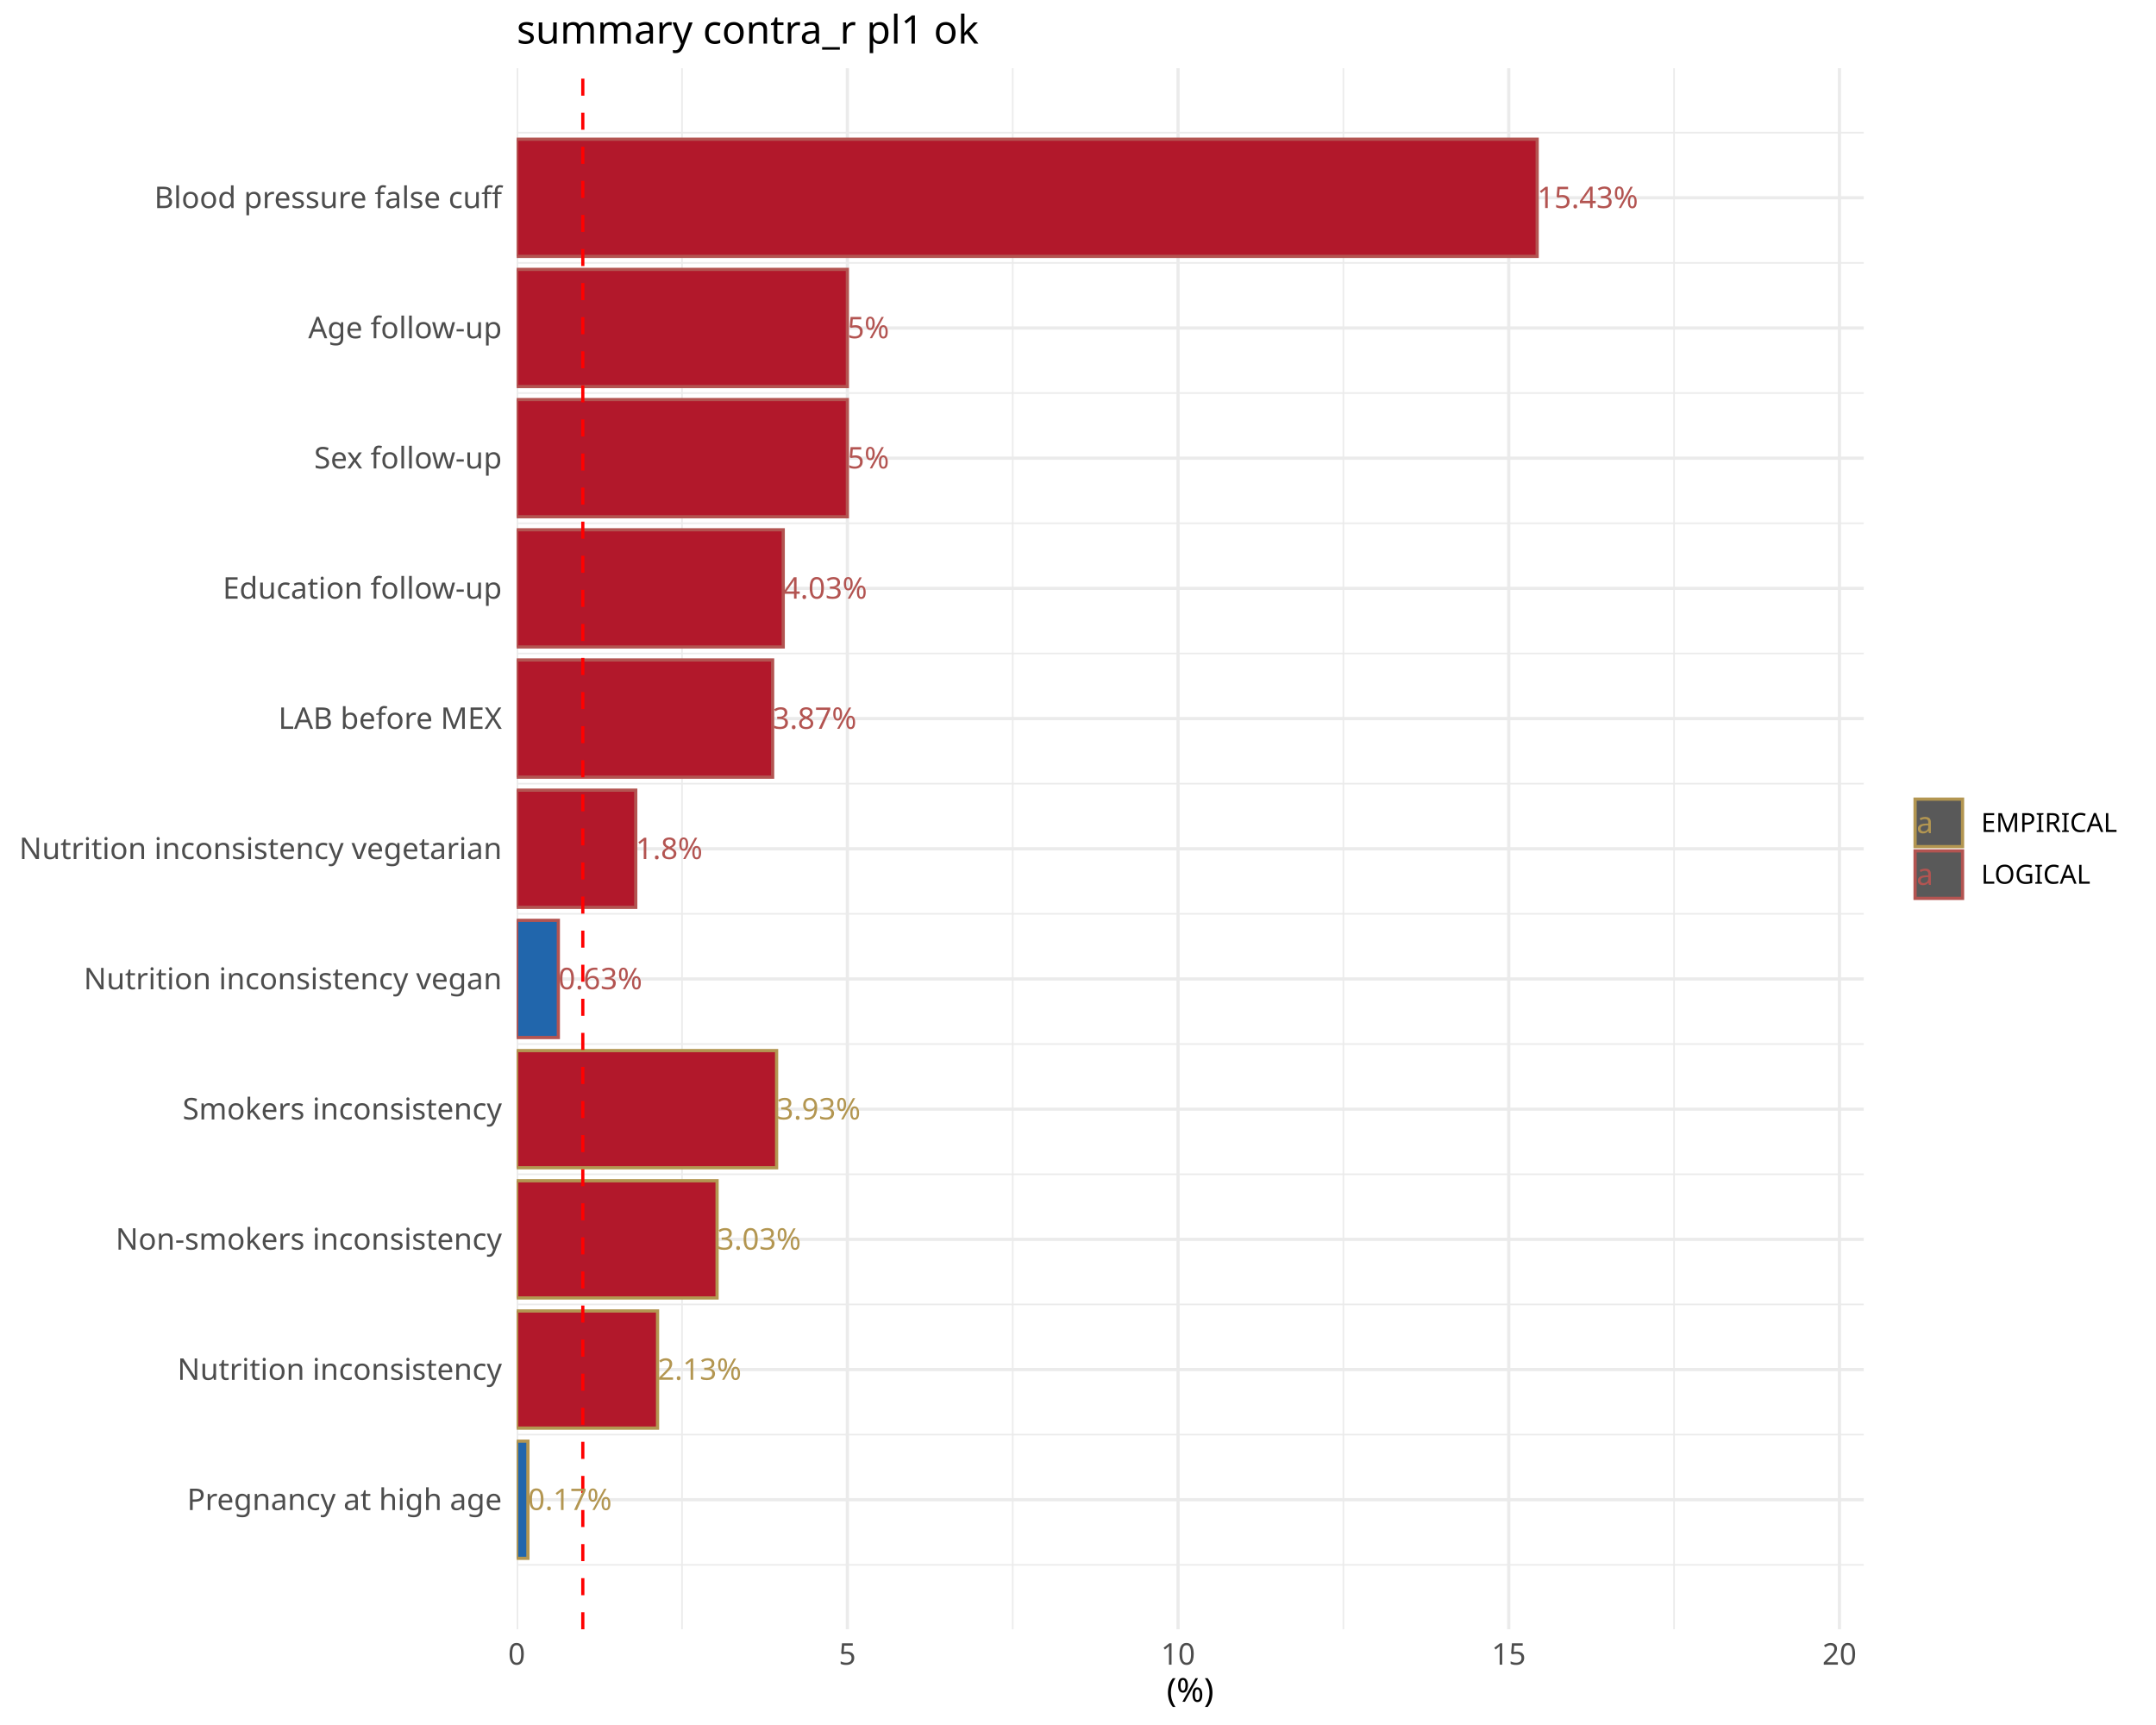
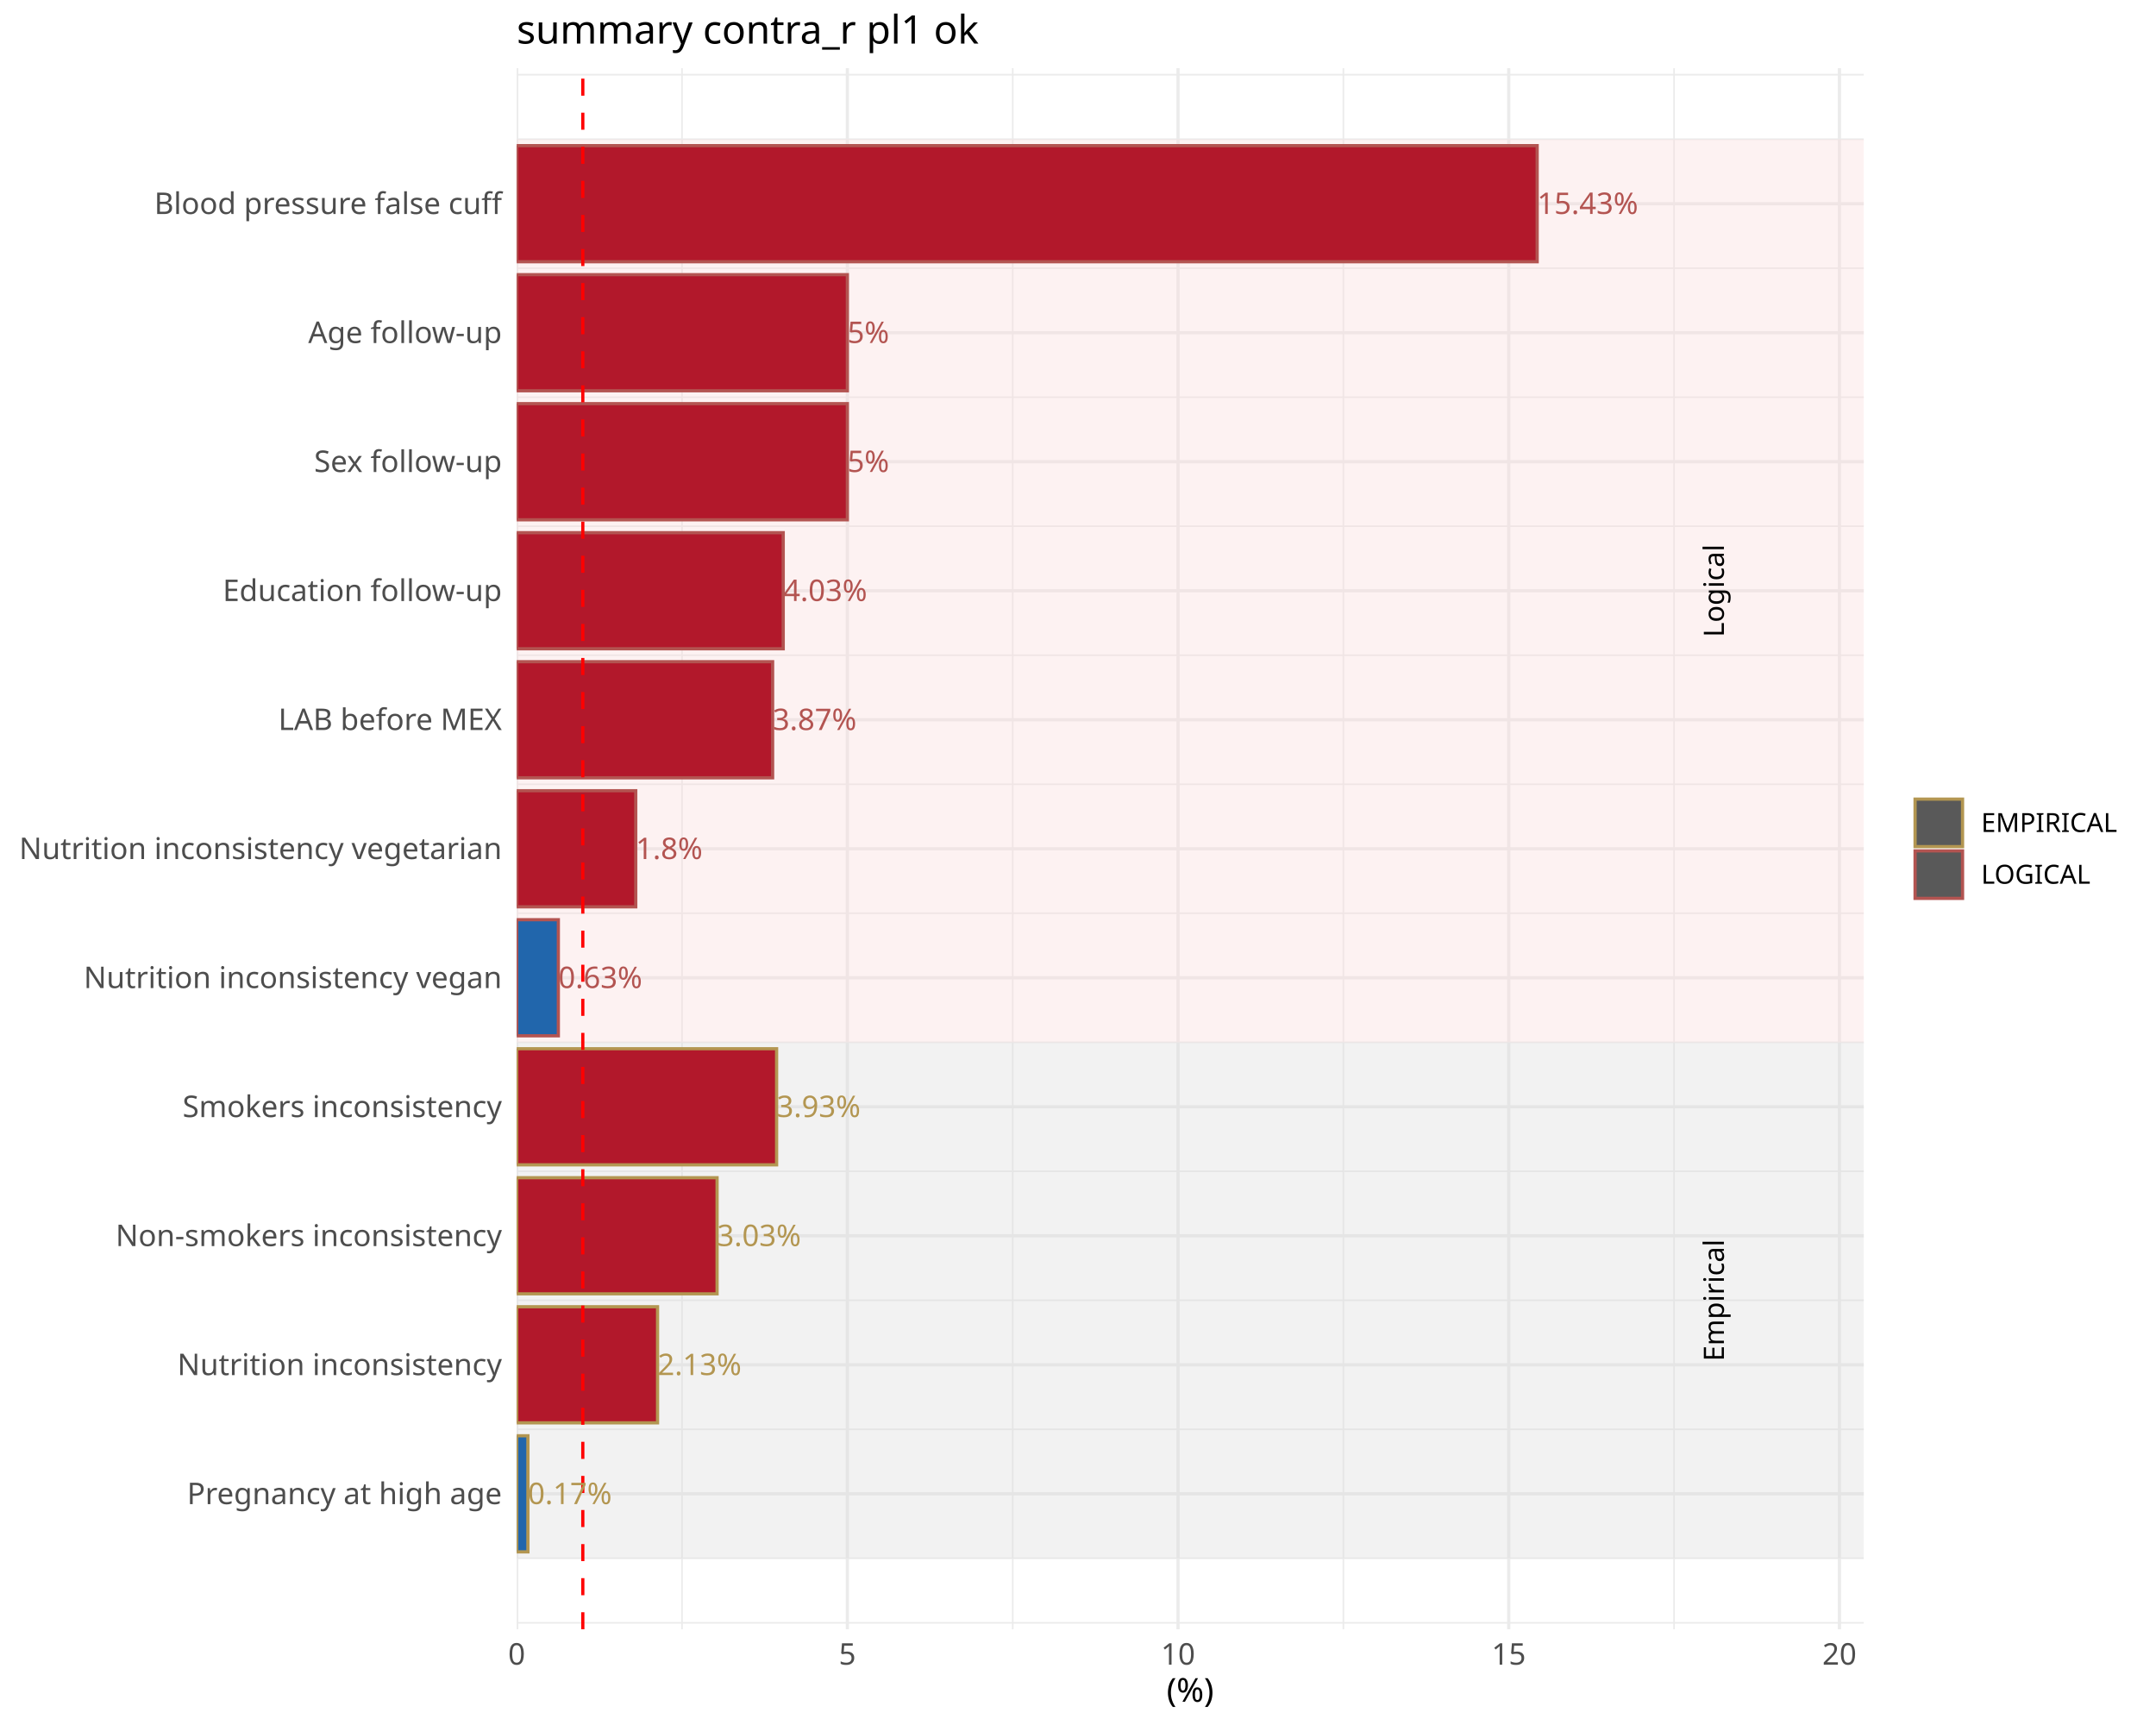
<svg xmlns="http://www.w3.org/2000/svg" class="svglite" data-engine-version="2.0" width="720.00pt" height="576.00pt" viewBox="0 0 720.00 576.00">
  <defs>
    <style type="text/css">
    .svglite line, .svglite polyline, .svglite polygon, .svglite path, .svglite rect, .svglite circle {
      fill: none;
      stroke: #000000;
      stroke-linecap: round;
      stroke-linejoin: round;
      stroke-miterlimit: 10.00;
    }
  </style>
  </defs>
  <rect width="100%" height="100%" style="stroke: none; fill: #FFFFFF;" />
  <defs>
    <clipPath id="cpMC4wMHw3MjAuMDB8MC4wMHw1NzYuMDA=">
      <rect x="0.00" y="0.00" width="720.00" height="576.00" />
    </clipPath>
  </defs>
  <g clip-path="url(#cpMC4wMHw3MjAuMDB8MC4wMHw1NzYuMDA=)">
    <rect x="0.00" y="0.00" width="720.00" height="576.00" style="stroke-width: 1.07; stroke: none; fill: #FFFFFF;" />
  </g>
  <defs>
    <clipPath id="cpMTcyLjU1fDYyMi40MHwyMi43OHw1NDQuMDQ=">
      <rect x="172.55" y="22.78" width="449.85" height="521.25" />
    </clipPath>
  </defs>
  <g clip-path="url(#cpMTcyLjU1fDYyMi40MHwyMi43OHw1NDQuMDQ=)">
-     <polyline points="172.55,522.52 622.40,522.52 " style="stroke-width: 0.53; stroke: #EBEBEB; stroke-linecap: butt;" />
-     <polyline points="172.55,479.04 622.40,479.04 " style="stroke-width: 0.53; stroke: #EBEBEB; stroke-linecap: butt;" />
-     <polyline points="172.55,435.57 622.40,435.57 " style="stroke-width: 0.53; stroke: #EBEBEB; stroke-linecap: butt;" />
-     <polyline points="172.55,392.10 622.40,392.10 " style="stroke-width: 0.53; stroke: #EBEBEB; stroke-linecap: butt;" />
-     <polyline points="172.55,348.62 622.40,348.62 " style="stroke-width: 0.53; stroke: #EBEBEB; stroke-linecap: butt;" />
-     <polyline points="172.55,305.15 622.40,305.15 " style="stroke-width: 0.53; stroke: #EBEBEB; stroke-linecap: butt;" />
-     <polyline points="172.55,261.67 622.40,261.67 " style="stroke-width: 0.53; stroke: #EBEBEB; stroke-linecap: butt;" />
-     <polyline points="172.55,218.20 622.40,218.20 " style="stroke-width: 0.53; stroke: #EBEBEB; stroke-linecap: butt;" />
-     <polyline points="172.55,174.73 622.40,174.73 " style="stroke-width: 0.53; stroke: #EBEBEB; stroke-linecap: butt;" />
-     <polyline points="172.55,131.25 622.40,131.25 " style="stroke-width: 0.53; stroke: #EBEBEB; stroke-linecap: butt;" />
-     <polyline points="172.55,87.78 622.40,87.78 " style="stroke-width: 0.53; stroke: #EBEBEB; stroke-linecap: butt;" />
-     <polyline points="172.55,44.30 622.40,44.30 " style="stroke-width: 0.53; stroke: #EBEBEB; stroke-linecap: butt;" />
+     <polyline points="172.55,541.88 622.40,541.88 " style="stroke-width: 0.53; stroke: #EBEBEB; stroke-linecap: butt;" />
+     <polyline points="172.55,520.34 622.40,520.34 " style="stroke-width: 0.53; stroke: #EBEBEB; stroke-linecap: butt;" />
+     <polyline points="172.55,477.27 622.40,477.27 " style="stroke-width: 0.53; stroke: #EBEBEB; stroke-linecap: butt;" />
+     <polyline points="172.55,434.19 622.40,434.19 " style="stroke-width: 0.53; stroke: #EBEBEB; stroke-linecap: butt;" />
+     <polyline points="172.55,391.11 622.40,391.11 " style="stroke-width: 0.53; stroke: #EBEBEB; stroke-linecap: butt;" />
+     <polyline points="172.55,348.03 622.40,348.03 " style="stroke-width: 0.53; stroke: #EBEBEB; stroke-linecap: butt;" />
+     <polyline points="172.55,304.95 622.40,304.95 " style="stroke-width: 0.53; stroke: #EBEBEB; stroke-linecap: butt;" />
+     <polyline points="172.55,261.87 622.40,261.87 " style="stroke-width: 0.53; stroke: #EBEBEB; stroke-linecap: butt;" />
+     <polyline points="172.55,218.79 622.40,218.79 " style="stroke-width: 0.53; stroke: #EBEBEB; stroke-linecap: butt;" />
+     <polyline points="172.55,175.71 622.40,175.71 " style="stroke-width: 0.53; stroke: #EBEBEB; stroke-linecap: butt;" />
+     <polyline points="172.55,132.63 622.40,132.63 " style="stroke-width: 0.53; stroke: #EBEBEB; stroke-linecap: butt;" />
+     <polyline points="172.55,89.56 622.40,89.56 " style="stroke-width: 0.53; stroke: #EBEBEB; stroke-linecap: butt;" />
+     <polyline points="172.55,46.48 622.40,46.48 " style="stroke-width: 0.53; stroke: #EBEBEB; stroke-linecap: butt;" />
+     <polyline points="172.55,24.94 622.40,24.94 " style="stroke-width: 0.53; stroke: #EBEBEB; stroke-linecap: butt;" />
    <polyline points="227.76,544.04 227.76,22.78 " style="stroke-width: 0.53; stroke: #EBEBEB; stroke-linecap: butt;" />
    <polyline points="338.20,544.04 338.20,22.78 " style="stroke-width: 0.53; stroke: #EBEBEB; stroke-linecap: butt;" />
    <polyline points="448.63,544.04 448.63,22.78 " style="stroke-width: 0.53; stroke: #EBEBEB; stroke-linecap: butt;" />
    <polyline points="559.06,544.04 559.06,22.78 " style="stroke-width: 0.53; stroke: #EBEBEB; stroke-linecap: butt;" />
-     <polyline points="172.55,500.78 622.40,500.78 " style="stroke-width: 1.07; stroke: #EBEBEB; stroke-linecap: butt;" />
-     <polyline points="172.55,457.31 622.40,457.31 " style="stroke-width: 1.07; stroke: #EBEBEB; stroke-linecap: butt;" />
-     <polyline points="172.55,413.83 622.40,413.83 " style="stroke-width: 1.07; stroke: #EBEBEB; stroke-linecap: butt;" />
-     <polyline points="172.55,370.36 622.40,370.36 " style="stroke-width: 1.07; stroke: #EBEBEB; stroke-linecap: butt;" />
-     <polyline points="172.55,326.88 622.40,326.88 " style="stroke-width: 1.07; stroke: #EBEBEB; stroke-linecap: butt;" />
+     <polyline points="172.55,498.80 622.40,498.80 " style="stroke-width: 1.07; stroke: #EBEBEB; stroke-linecap: butt;" />
+     <polyline points="172.55,455.73 622.40,455.73 " style="stroke-width: 1.07; stroke: #EBEBEB; stroke-linecap: butt;" />
+     <polyline points="172.55,412.65 622.40,412.65 " style="stroke-width: 1.07; stroke: #EBEBEB; stroke-linecap: butt;" />
+     <polyline points="172.55,369.57 622.40,369.57 " style="stroke-width: 1.07; stroke: #EBEBEB; stroke-linecap: butt;" />
+     <polyline points="172.55,326.49 622.40,326.49 " style="stroke-width: 1.07; stroke: #EBEBEB; stroke-linecap: butt;" />
    <polyline points="172.55,283.41 622.40,283.41 " style="stroke-width: 1.07; stroke: #EBEBEB; stroke-linecap: butt;" />
-     <polyline points="172.55,239.94 622.40,239.94 " style="stroke-width: 1.07; stroke: #EBEBEB; stroke-linecap: butt;" />
-     <polyline points="172.55,196.46 622.40,196.46 " style="stroke-width: 1.07; stroke: #EBEBEB; stroke-linecap: butt;" />
-     <polyline points="172.55,152.99 622.40,152.99 " style="stroke-width: 1.07; stroke: #EBEBEB; stroke-linecap: butt;" />
-     <polyline points="172.55,109.51 622.40,109.51 " style="stroke-width: 1.07; stroke: #EBEBEB; stroke-linecap: butt;" />
-     <polyline points="172.55,66.04 622.40,66.04 " style="stroke-width: 1.07; stroke: #EBEBEB; stroke-linecap: butt;" />
+     <polyline points="172.55,240.33 622.40,240.33 " style="stroke-width: 1.07; stroke: #EBEBEB; stroke-linecap: butt;" />
+     <polyline points="172.55,197.25 622.40,197.25 " style="stroke-width: 1.07; stroke: #EBEBEB; stroke-linecap: butt;" />
+     <polyline points="172.55,154.17 622.40,154.17 " style="stroke-width: 1.07; stroke: #EBEBEB; stroke-linecap: butt;" />
+     <polyline points="172.55,111.10 622.40,111.10 " style="stroke-width: 1.07; stroke: #EBEBEB; stroke-linecap: butt;" />
+     <polyline points="172.55,68.02 622.40,68.02 " style="stroke-width: 1.07; stroke: #EBEBEB; stroke-linecap: butt;" />
    <polyline points="172.55,544.04 172.55,22.78 " style="stroke-width: 1.07; stroke: #EBEBEB; stroke-linecap: butt;" />
    <polyline points="282.98,544.04 282.98,22.78 " style="stroke-width: 1.07; stroke: #EBEBEB; stroke-linecap: butt;" />
    <polyline points="393.41,544.04 393.41,22.78 " style="stroke-width: 1.07; stroke: #EBEBEB; stroke-linecap: butt;" />
    <polyline points="503.85,544.04 503.85,22.78 " style="stroke-width: 1.07; stroke: #EBEBEB; stroke-linecap: butt;" />
    <polyline points="614.28,544.04 614.28,22.78 " style="stroke-width: 1.07; stroke: #EBEBEB; stroke-linecap: butt;" />
-     <rect x="172.55" y="481.22" width="3.75" height="39.13" style="stroke-width: 1.07; stroke: #B39651; stroke-linecap: butt; stroke-linejoin: miter; fill: #2166AC;" />
-     <rect x="172.55" y="437.74" width="47.04" height="39.13" style="stroke-width: 1.07; stroke: #B39651; stroke-linecap: butt; stroke-linejoin: miter; fill: #B2182B;" />
-     <rect x="172.55" y="394.27" width="66.92" height="39.13" style="stroke-width: 1.07; stroke: #B39651; stroke-linecap: butt; stroke-linejoin: miter; fill: #B2182B;" />
-     <rect x="172.55" y="350.80" width="86.80" height="39.13" style="stroke-width: 1.07; stroke: #B39651; stroke-linecap: butt; stroke-linejoin: miter; fill: #B2182B;" />
-     <rect x="172.55" y="307.32" width="13.91" height="39.13" style="stroke-width: 1.07; stroke: #B35451; stroke-linecap: butt; stroke-linejoin: miter; fill: #2166AC;" />
-     <rect x="172.55" y="263.85" width="39.76" height="39.13" style="stroke-width: 1.07; stroke: #B35451; stroke-linecap: butt; stroke-linejoin: miter; fill: #B2182B;" />
-     <rect x="172.55" y="220.37" width="85.47" height="39.13" style="stroke-width: 1.07; stroke: #B35451; stroke-linecap: butt; stroke-linejoin: miter; fill: #B2182B;" />
-     <rect x="172.55" y="176.90" width="89.01" height="39.13" style="stroke-width: 1.07; stroke: #B35451; stroke-linecap: butt; stroke-linejoin: miter; fill: #B2182B;" />
-     <rect x="172.55" y="133.42" width="110.43" height="39.13" style="stroke-width: 1.07; stroke: #B35451; stroke-linecap: butt; stroke-linejoin: miter; fill: #B2182B;" />
-     <rect x="172.55" y="89.95" width="110.43" height="39.13" style="stroke-width: 1.07; stroke: #B35451; stroke-linecap: butt; stroke-linejoin: miter; fill: #B2182B;" />
-     <rect x="172.55" y="46.48" width="340.79" height="39.13" style="stroke-width: 1.07; stroke: #B35451; stroke-linecap: butt; stroke-linejoin: miter; fill: #B2182B;" />
+     <rect x="172.55" y="348.03" width="449.85" height="172.32" style="stroke-width: 1.07; stroke: none; stroke-linecap: butt; stroke-linejoin: miter; fill: #D9D9D9; fill-opacity: 0.35;" />
+     <rect x="172.55" y="46.48" width="449.85" height="301.55" style="stroke-width: 1.07; stroke: none; stroke-linecap: butt; stroke-linejoin: miter; fill: #FAD9D9; fill-opacity: 0.35;" />
+     <rect x="172.55" y="479.42" width="3.75" height="38.77" style="stroke-width: 1.07; stroke: #B39651; stroke-linecap: butt; stroke-linejoin: miter; fill: #2166AC;" />
+     <rect x="172.55" y="436.34" width="47.04" height="38.77" style="stroke-width: 1.07; stroke: #B39651; stroke-linecap: butt; stroke-linejoin: miter; fill: #B2182B;" />
+     <rect x="172.55" y="393.26" width="66.92" height="38.77" style="stroke-width: 1.07; stroke: #B39651; stroke-linecap: butt; stroke-linejoin: miter; fill: #B2182B;" />
+     <rect x="172.55" y="350.18" width="86.80" height="38.77" style="stroke-width: 1.07; stroke: #B39651; stroke-linecap: butt; stroke-linejoin: miter; fill: #B2182B;" />
+     <rect x="172.55" y="307.10" width="13.91" height="38.77" style="stroke-width: 1.07; stroke: #B35451; stroke-linecap: butt; stroke-linejoin: miter; fill: #2166AC;" />
+     <rect x="172.55" y="264.03" width="39.76" height="38.77" style="stroke-width: 1.07; stroke: #B35451; stroke-linecap: butt; stroke-linejoin: miter; fill: #B2182B;" />
+     <rect x="172.55" y="220.95" width="85.47" height="38.77" style="stroke-width: 1.07; stroke: #B35451; stroke-linecap: butt; stroke-linejoin: miter; fill: #B2182B;" />
+     <rect x="172.55" y="177.87" width="89.01" height="38.77" style="stroke-width: 1.07; stroke: #B35451; stroke-linecap: butt; stroke-linejoin: miter; fill: #B2182B;" />
+     <rect x="172.55" y="134.79" width="110.43" height="38.77" style="stroke-width: 1.07; stroke: #B35451; stroke-linecap: butt; stroke-linejoin: miter; fill: #B2182B;" />
+     <rect x="172.55" y="91.71" width="110.43" height="38.77" style="stroke-width: 1.07; stroke: #B35451; stroke-linecap: butt; stroke-linejoin: miter; fill: #B2182B;" />
+     <rect x="172.55" y="48.63" width="340.79" height="38.77" style="stroke-width: 1.07; stroke: #B35451; stroke-linecap: butt; stroke-linejoin: miter; fill: #B2182B;" />
    <line x1="194.63" y1="544.04" x2="194.63" y2="22.78" style="stroke-width: 1.07; stroke: #FF0000; stroke-dasharray: 5.69,5.69; stroke-linecap: butt;" />
-     <text x="176.30" y="504.21" style="font-size: 9.96px; fill: #B39651; font-family: sans;" textLength="31.00px" lengthAdjust="spacingAndGlyphs"> 0.17%</text>
-     <text x="219.59" y="460.73" style="font-size: 9.96px; fill: #B39651; font-family: sans;" textLength="31.00px" lengthAdjust="spacingAndGlyphs"> 2.13%</text>
-     <text x="239.47" y="417.26" style="font-size: 9.96px; fill: #B39651; font-family: sans;" textLength="31.00px" lengthAdjust="spacingAndGlyphs"> 3.03%</text>
-     <text x="259.35" y="373.79" style="font-size: 9.96px; fill: #B39651; font-family: sans;" textLength="31.00px" lengthAdjust="spacingAndGlyphs"> 3.93%</text>
-     <text x="186.46" y="330.31" style="font-size: 9.96px; fill: #B35451; font-family: sans;" textLength="31.00px" lengthAdjust="spacingAndGlyphs"> 0.63%</text>
+     <text x="176.30" y="502.23" style="font-size: 9.96px; fill: #B39651; font-family: sans;" textLength="31.00px" lengthAdjust="spacingAndGlyphs"> 0.17%</text>
+     <text x="219.59" y="459.15" style="font-size: 9.96px; fill: #B39651; font-family: sans;" textLength="31.00px" lengthAdjust="spacingAndGlyphs"> 2.13%</text>
+     <text x="239.47" y="416.07" style="font-size: 9.96px; fill: #B39651; font-family: sans;" textLength="31.00px" lengthAdjust="spacingAndGlyphs"> 3.03%</text>
+     <text x="259.35" y="372.99" style="font-size: 9.96px; fill: #B39651; font-family: sans;" textLength="31.00px" lengthAdjust="spacingAndGlyphs"> 3.93%</text>
+     <text x="186.46" y="329.92" style="font-size: 9.96px; fill: #B35451; font-family: sans;" textLength="31.00px" lengthAdjust="spacingAndGlyphs"> 0.63%</text>
    <text x="212.30" y="286.84" style="font-size: 9.96px; fill: #B35451; font-family: sans;" textLength="25.47px" lengthAdjust="spacingAndGlyphs"> 1.8%</text>
-     <text x="258.02" y="243.36" style="font-size: 9.96px; fill: #B35451; font-family: sans;" textLength="31.00px" lengthAdjust="spacingAndGlyphs"> 3.87%</text>
-     <text x="261.56" y="199.89" style="font-size: 9.96px; fill: #B35451; font-family: sans;" textLength="31.00px" lengthAdjust="spacingAndGlyphs"> 4.03%</text>
-     <text x="282.98" y="156.41" style="font-size: 9.96px; fill: #B35451; font-family: sans;" textLength="17.16px" lengthAdjust="spacingAndGlyphs"> 5%</text>
-     <text x="282.98" y="112.94" style="font-size: 9.96px; fill: #B35451; font-family: sans;" textLength="17.16px" lengthAdjust="spacingAndGlyphs"> 5%</text>
-     <text x="513.34" y="69.47" style="font-size: 9.96px; fill: #B35451; font-family: sans;" textLength="36.54px" lengthAdjust="spacingAndGlyphs"> 15.43%</text>
+     <text x="258.02" y="243.76" style="font-size: 9.96px; fill: #B35451; font-family: sans;" textLength="31.00px" lengthAdjust="spacingAndGlyphs"> 3.87%</text>
+     <text x="261.56" y="200.68" style="font-size: 9.96px; fill: #B35451; font-family: sans;" textLength="31.00px" lengthAdjust="spacingAndGlyphs"> 4.03%</text>
+     <text x="282.98" y="157.60" style="font-size: 9.96px; fill: #B35451; font-family: sans;" textLength="17.16px" lengthAdjust="spacingAndGlyphs"> 5%</text>
+     <text x="282.98" y="114.52" style="font-size: 9.96px; fill: #B35451; font-family: sans;" textLength="17.16px" lengthAdjust="spacingAndGlyphs"> 5%</text>
+     <text x="513.34" y="71.44" style="font-size: 9.96px; fill: #B35451; font-family: sans;" textLength="36.54px" lengthAdjust="spacingAndGlyphs"> 15.43%</text>
+     <text transform="translate(575.70,434.19) rotate(-90)" text-anchor="middle" style="font-size: 9.39px; font-family: sans;" textLength="38.61px" lengthAdjust="spacingAndGlyphs">Empirical</text>
+     <text transform="translate(575.70,197.25) rotate(-90)" text-anchor="middle" style="font-size: 9.39px; font-family: sans;" textLength="29.76px" lengthAdjust="spacingAndGlyphs">Logical</text>
  </g>
  <g clip-path="url(#cpMC4wMHw3MjAuMDB8MC4wMHw1NzYuMDA=)">
-     <text x="167.62" y="504.22" text-anchor="end" style="font-size: 10.00px; fill: #4D4D4D; font-family: sans;" textLength="100.09px" lengthAdjust="spacingAndGlyphs">Pregnancy at high age</text>
-     <text x="167.62" y="460.75" text-anchor="end" style="font-size: 10.00px; fill: #4D4D4D; font-family: sans;" textLength="100.06px" lengthAdjust="spacingAndGlyphs">Nutrition inconsistency</text>
-     <text x="167.62" y="417.27" text-anchor="end" style="font-size: 10.00px; fill: #4D4D4D; font-family: sans;" textLength="122.30px" lengthAdjust="spacingAndGlyphs">Non-smokers inconsistency</text>
-     <text x="167.62" y="373.80" text-anchor="end" style="font-size: 10.00px; fill: #4D4D4D; font-family: sans;" textLength="102.29px" lengthAdjust="spacingAndGlyphs">Smokers inconsistency</text>
-     <text x="167.62" y="330.33" text-anchor="end" style="font-size: 10.00px; fill: #4D4D4D; font-family: sans;" textLength="130.09px" lengthAdjust="spacingAndGlyphs">Nutrition inconsistency vegan</text>
+     <text x="167.62" y="502.25" text-anchor="end" style="font-size: 10.00px; fill: #4D4D4D; font-family: sans;" textLength="100.09px" lengthAdjust="spacingAndGlyphs">Pregnancy at high age</text>
+     <text x="167.62" y="459.17" text-anchor="end" style="font-size: 10.00px; fill: #4D4D4D; font-family: sans;" textLength="100.06px" lengthAdjust="spacingAndGlyphs">Nutrition inconsistency</text>
+     <text x="167.62" y="416.09" text-anchor="end" style="font-size: 10.00px; fill: #4D4D4D; font-family: sans;" textLength="122.30px" lengthAdjust="spacingAndGlyphs">Non-smokers inconsistency</text>
+     <text x="167.62" y="373.01" text-anchor="end" style="font-size: 10.00px; fill: #4D4D4D; font-family: sans;" textLength="102.29px" lengthAdjust="spacingAndGlyphs">Smokers inconsistency</text>
+     <text x="167.62" y="329.93" text-anchor="end" style="font-size: 10.00px; fill: #4D4D4D; font-family: sans;" textLength="130.09px" lengthAdjust="spacingAndGlyphs">Nutrition inconsistency vegan</text>
    <text x="167.62" y="286.85" text-anchor="end" style="font-size: 10.00px; fill: #4D4D4D; font-family: sans;" textLength="149.54px" lengthAdjust="spacingAndGlyphs">Nutrition inconsistency vegetarian</text>
-     <text x="167.62" y="243.38" text-anchor="end" style="font-size: 10.00px; fill: #4D4D4D; font-family: sans;" textLength="74.50px" lengthAdjust="spacingAndGlyphs">LAB before MEX</text>
-     <text x="167.62" y="199.90" text-anchor="end" style="font-size: 10.00px; fill: #4D4D4D; font-family: sans;" textLength="87.28px" lengthAdjust="spacingAndGlyphs">Education follow-up</text>
-     <text x="167.62" y="156.43" text-anchor="end" style="font-size: 10.00px; fill: #4D4D4D; font-family: sans;" textLength="60.04px" lengthAdjust="spacingAndGlyphs">Sex follow-up</text>
-     <text x="167.62" y="112.96" text-anchor="end" style="font-size: 10.00px; fill: #4D4D4D; font-family: sans;" textLength="60.59px" lengthAdjust="spacingAndGlyphs">Age follow-up</text>
-     <text x="167.62" y="69.48" text-anchor="end" style="font-size: 10.00px; fill: #4D4D4D; font-family: sans;" textLength="110.08px" lengthAdjust="spacingAndGlyphs">Blood pressure false cuff</text>
+     <text x="167.62" y="243.77" text-anchor="end" style="font-size: 10.00px; fill: #4D4D4D; font-family: sans;" textLength="74.50px" lengthAdjust="spacingAndGlyphs">LAB before MEX</text>
+     <text x="167.62" y="200.69" text-anchor="end" style="font-size: 10.00px; fill: #4D4D4D; font-family: sans;" textLength="87.28px" lengthAdjust="spacingAndGlyphs">Education follow-up</text>
+     <text x="167.62" y="157.61" text-anchor="end" style="font-size: 10.00px; fill: #4D4D4D; font-family: sans;" textLength="60.04px" lengthAdjust="spacingAndGlyphs">Sex follow-up</text>
+     <text x="167.62" y="114.54" text-anchor="end" style="font-size: 10.00px; fill: #4D4D4D; font-family: sans;" textLength="60.59px" lengthAdjust="spacingAndGlyphs">Age follow-up</text>
+     <text x="167.62" y="71.46" text-anchor="end" style="font-size: 10.00px; fill: #4D4D4D; font-family: sans;" textLength="110.08px" lengthAdjust="spacingAndGlyphs">Blood pressure false cuff</text>
    <text x="172.55" y="555.85" text-anchor="middle" style="font-size: 10.00px; fill: #4D4D4D; font-family: sans;" textLength="5.56px" lengthAdjust="spacingAndGlyphs">0</text>
    <text x="282.98" y="555.85" text-anchor="middle" style="font-size: 10.00px; fill: #4D4D4D; font-family: sans;" textLength="5.56px" lengthAdjust="spacingAndGlyphs">5</text>
    <text x="393.41" y="555.85" text-anchor="middle" style="font-size: 10.00px; fill: #4D4D4D; font-family: sans;" textLength="11.12px" lengthAdjust="spacingAndGlyphs">10</text>
    <text x="503.85" y="555.85" text-anchor="middle" style="font-size: 10.00px; fill: #4D4D4D; font-family: sans;" textLength="11.12px" lengthAdjust="spacingAndGlyphs">15</text>
    <text x="614.28" y="555.85" text-anchor="middle" style="font-size: 10.00px; fill: #4D4D4D; font-family: sans;" textLength="11.12px" lengthAdjust="spacingAndGlyphs">20</text>
    <text x="397.47" y="568.24" text-anchor="middle" style="font-size: 11.00px; font-family: sans;" textLength="17.11px" lengthAdjust="spacingAndGlyphs">(%)</text>
    <rect x="639.54" y="266.84" width="15.86" height="15.86" style="stroke-width: 1.07; stroke: #B39651; stroke-linecap: butt; stroke-linejoin: miter; fill: #595959;" />
-     <text x="640.03" y="278.20" style="font-size: 9.96px; fill: #B39651; font-family: sans;" textLength="5.54px" lengthAdjust="spacingAndGlyphs">a</text>
    <rect x="639.54" y="284.12" width="15.86" height="15.86" style="stroke-width: 1.07; stroke: #B35451; stroke-linecap: butt; stroke-linejoin: miter; fill: #595959;" />
-     <text x="640.03" y="295.48" style="font-size: 9.96px; fill: #B35451; font-family: sans;" textLength="5.54px" lengthAdjust="spacingAndGlyphs">a</text>
    <text x="661.60" y="277.80" style="font-size: 8.80px; font-family: sans;" textLength="47.45px" lengthAdjust="spacingAndGlyphs">EMPIRICAL</text>
    <text x="661.60" y="295.08" style="font-size: 8.80px; font-family: sans;" textLength="38.16px" lengthAdjust="spacingAndGlyphs">LOGICAL</text>
    <text x="172.55" y="14.56" style="font-size: 13.20px; font-family: sans;" textLength="145.28px" lengthAdjust="spacingAndGlyphs">summary contra_r pl1 ok</text>
  </g>
</svg>
